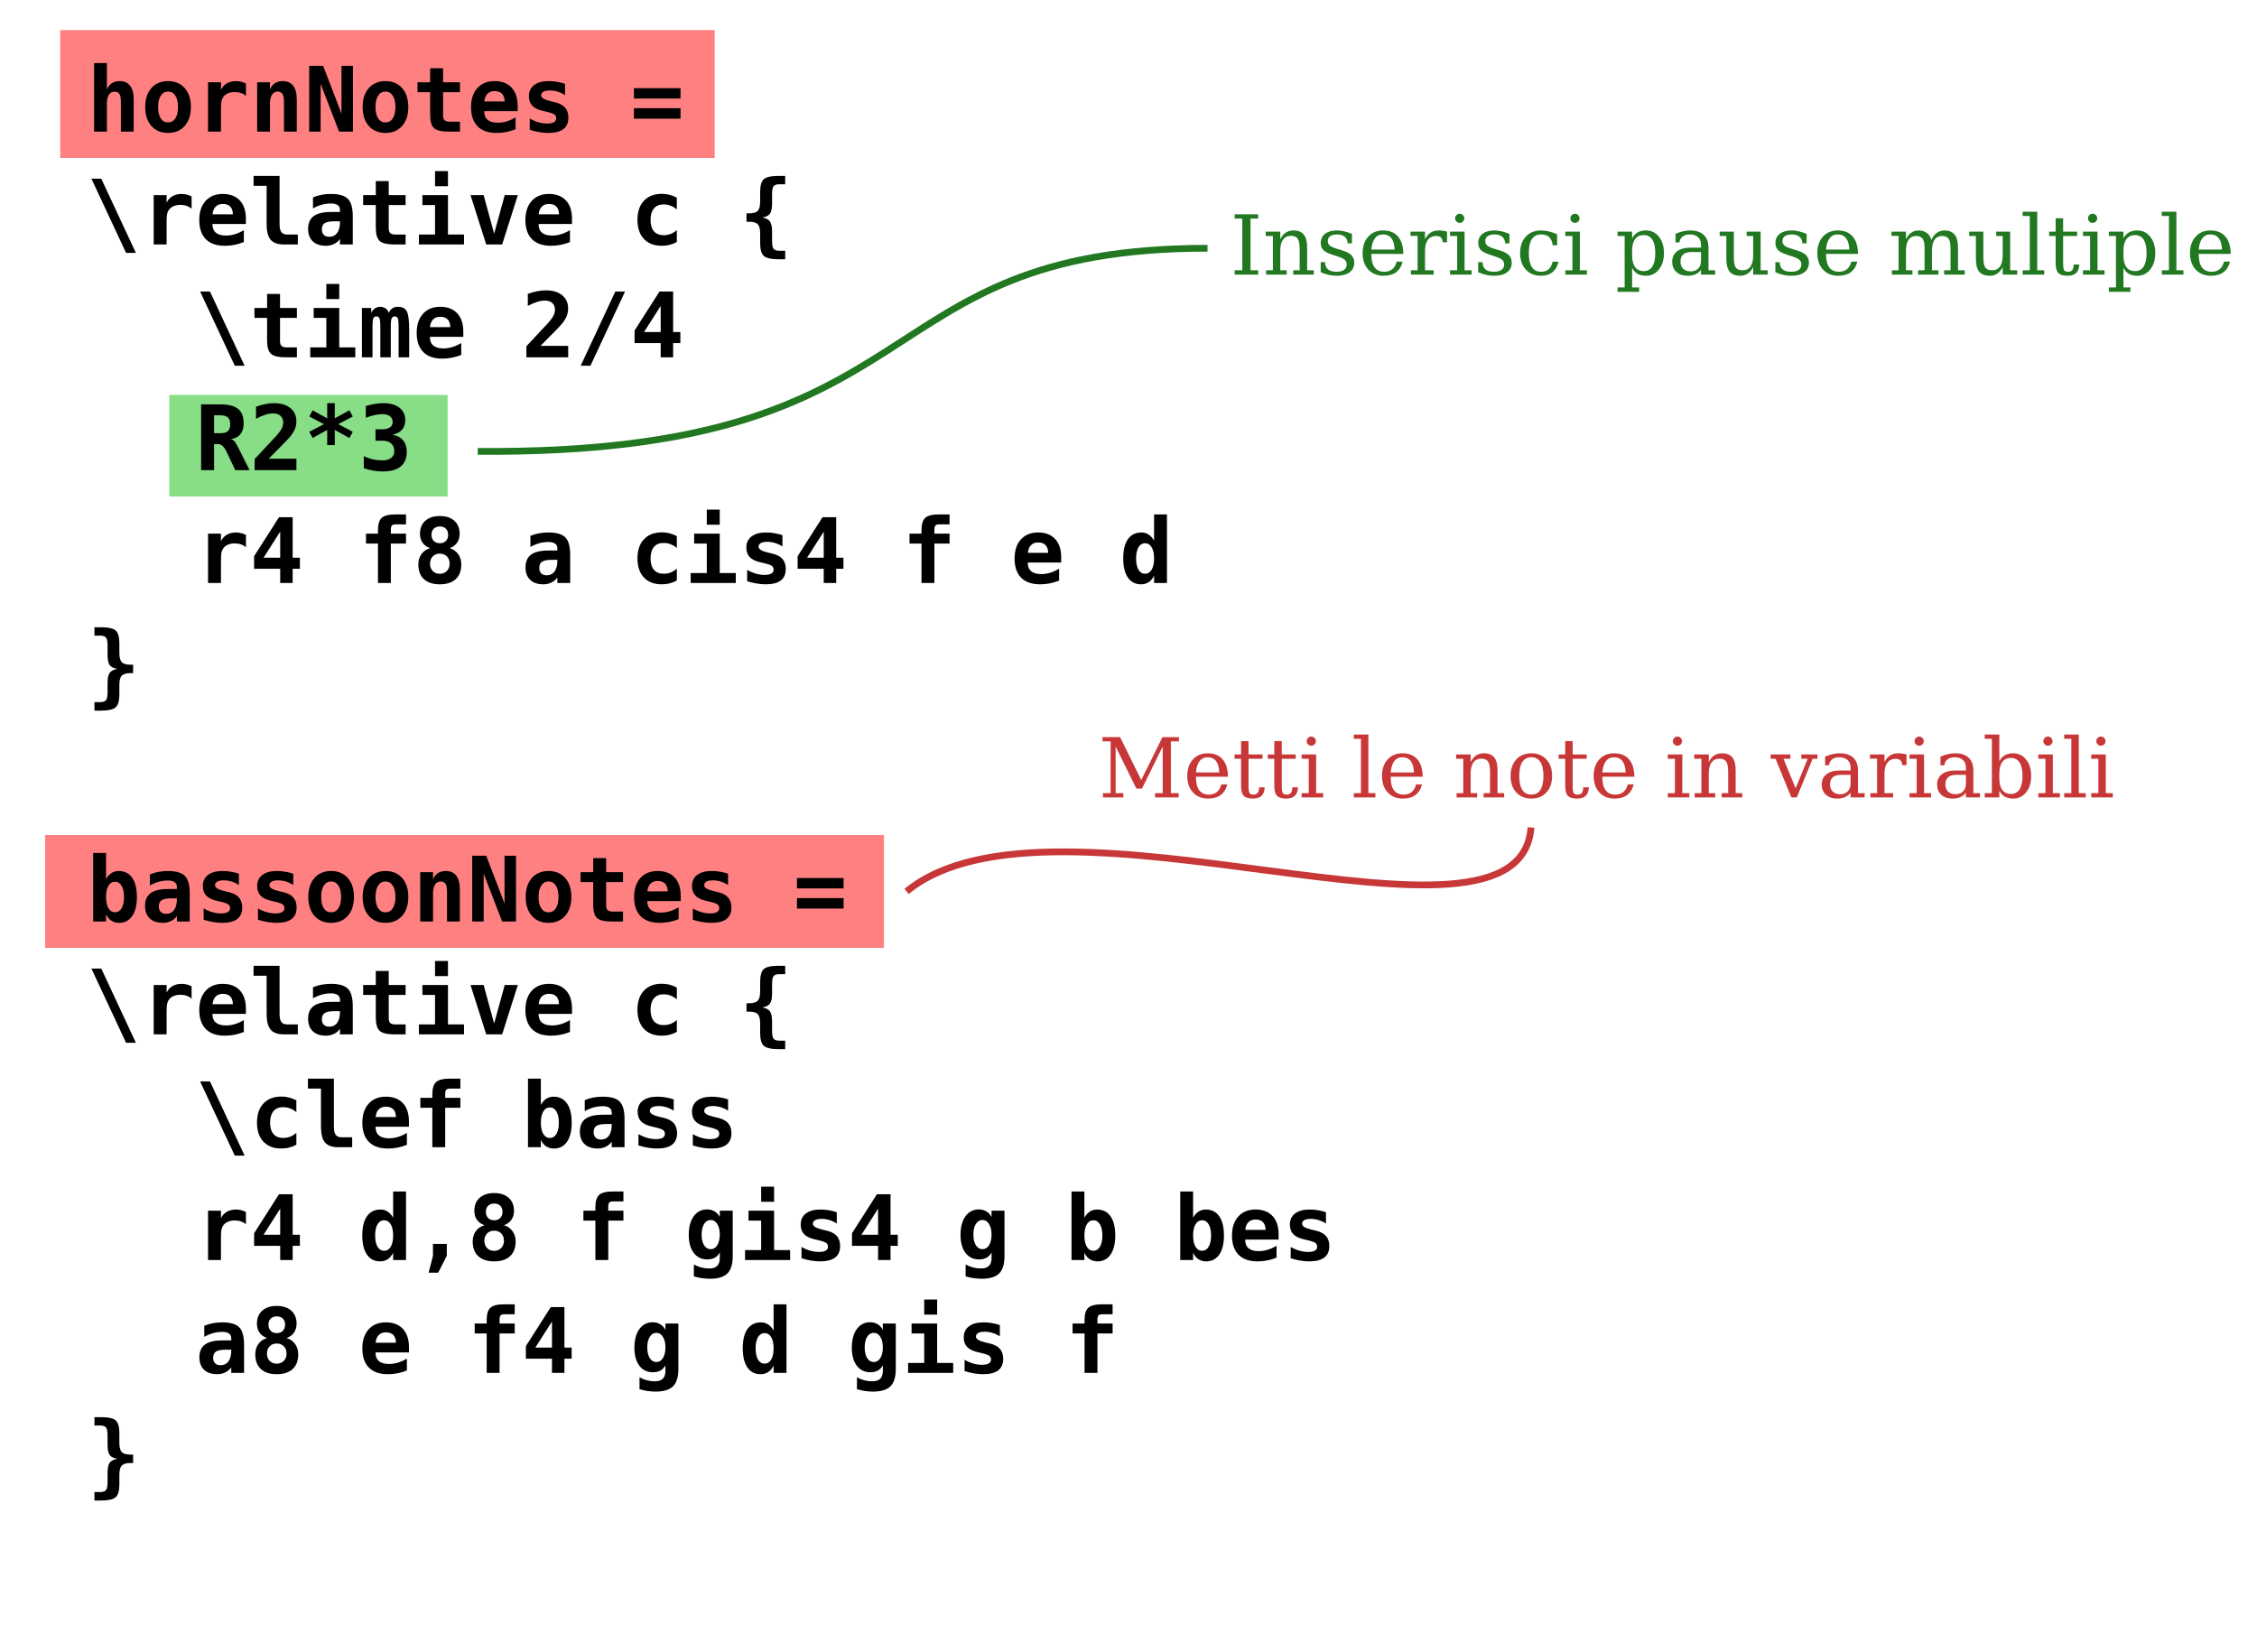
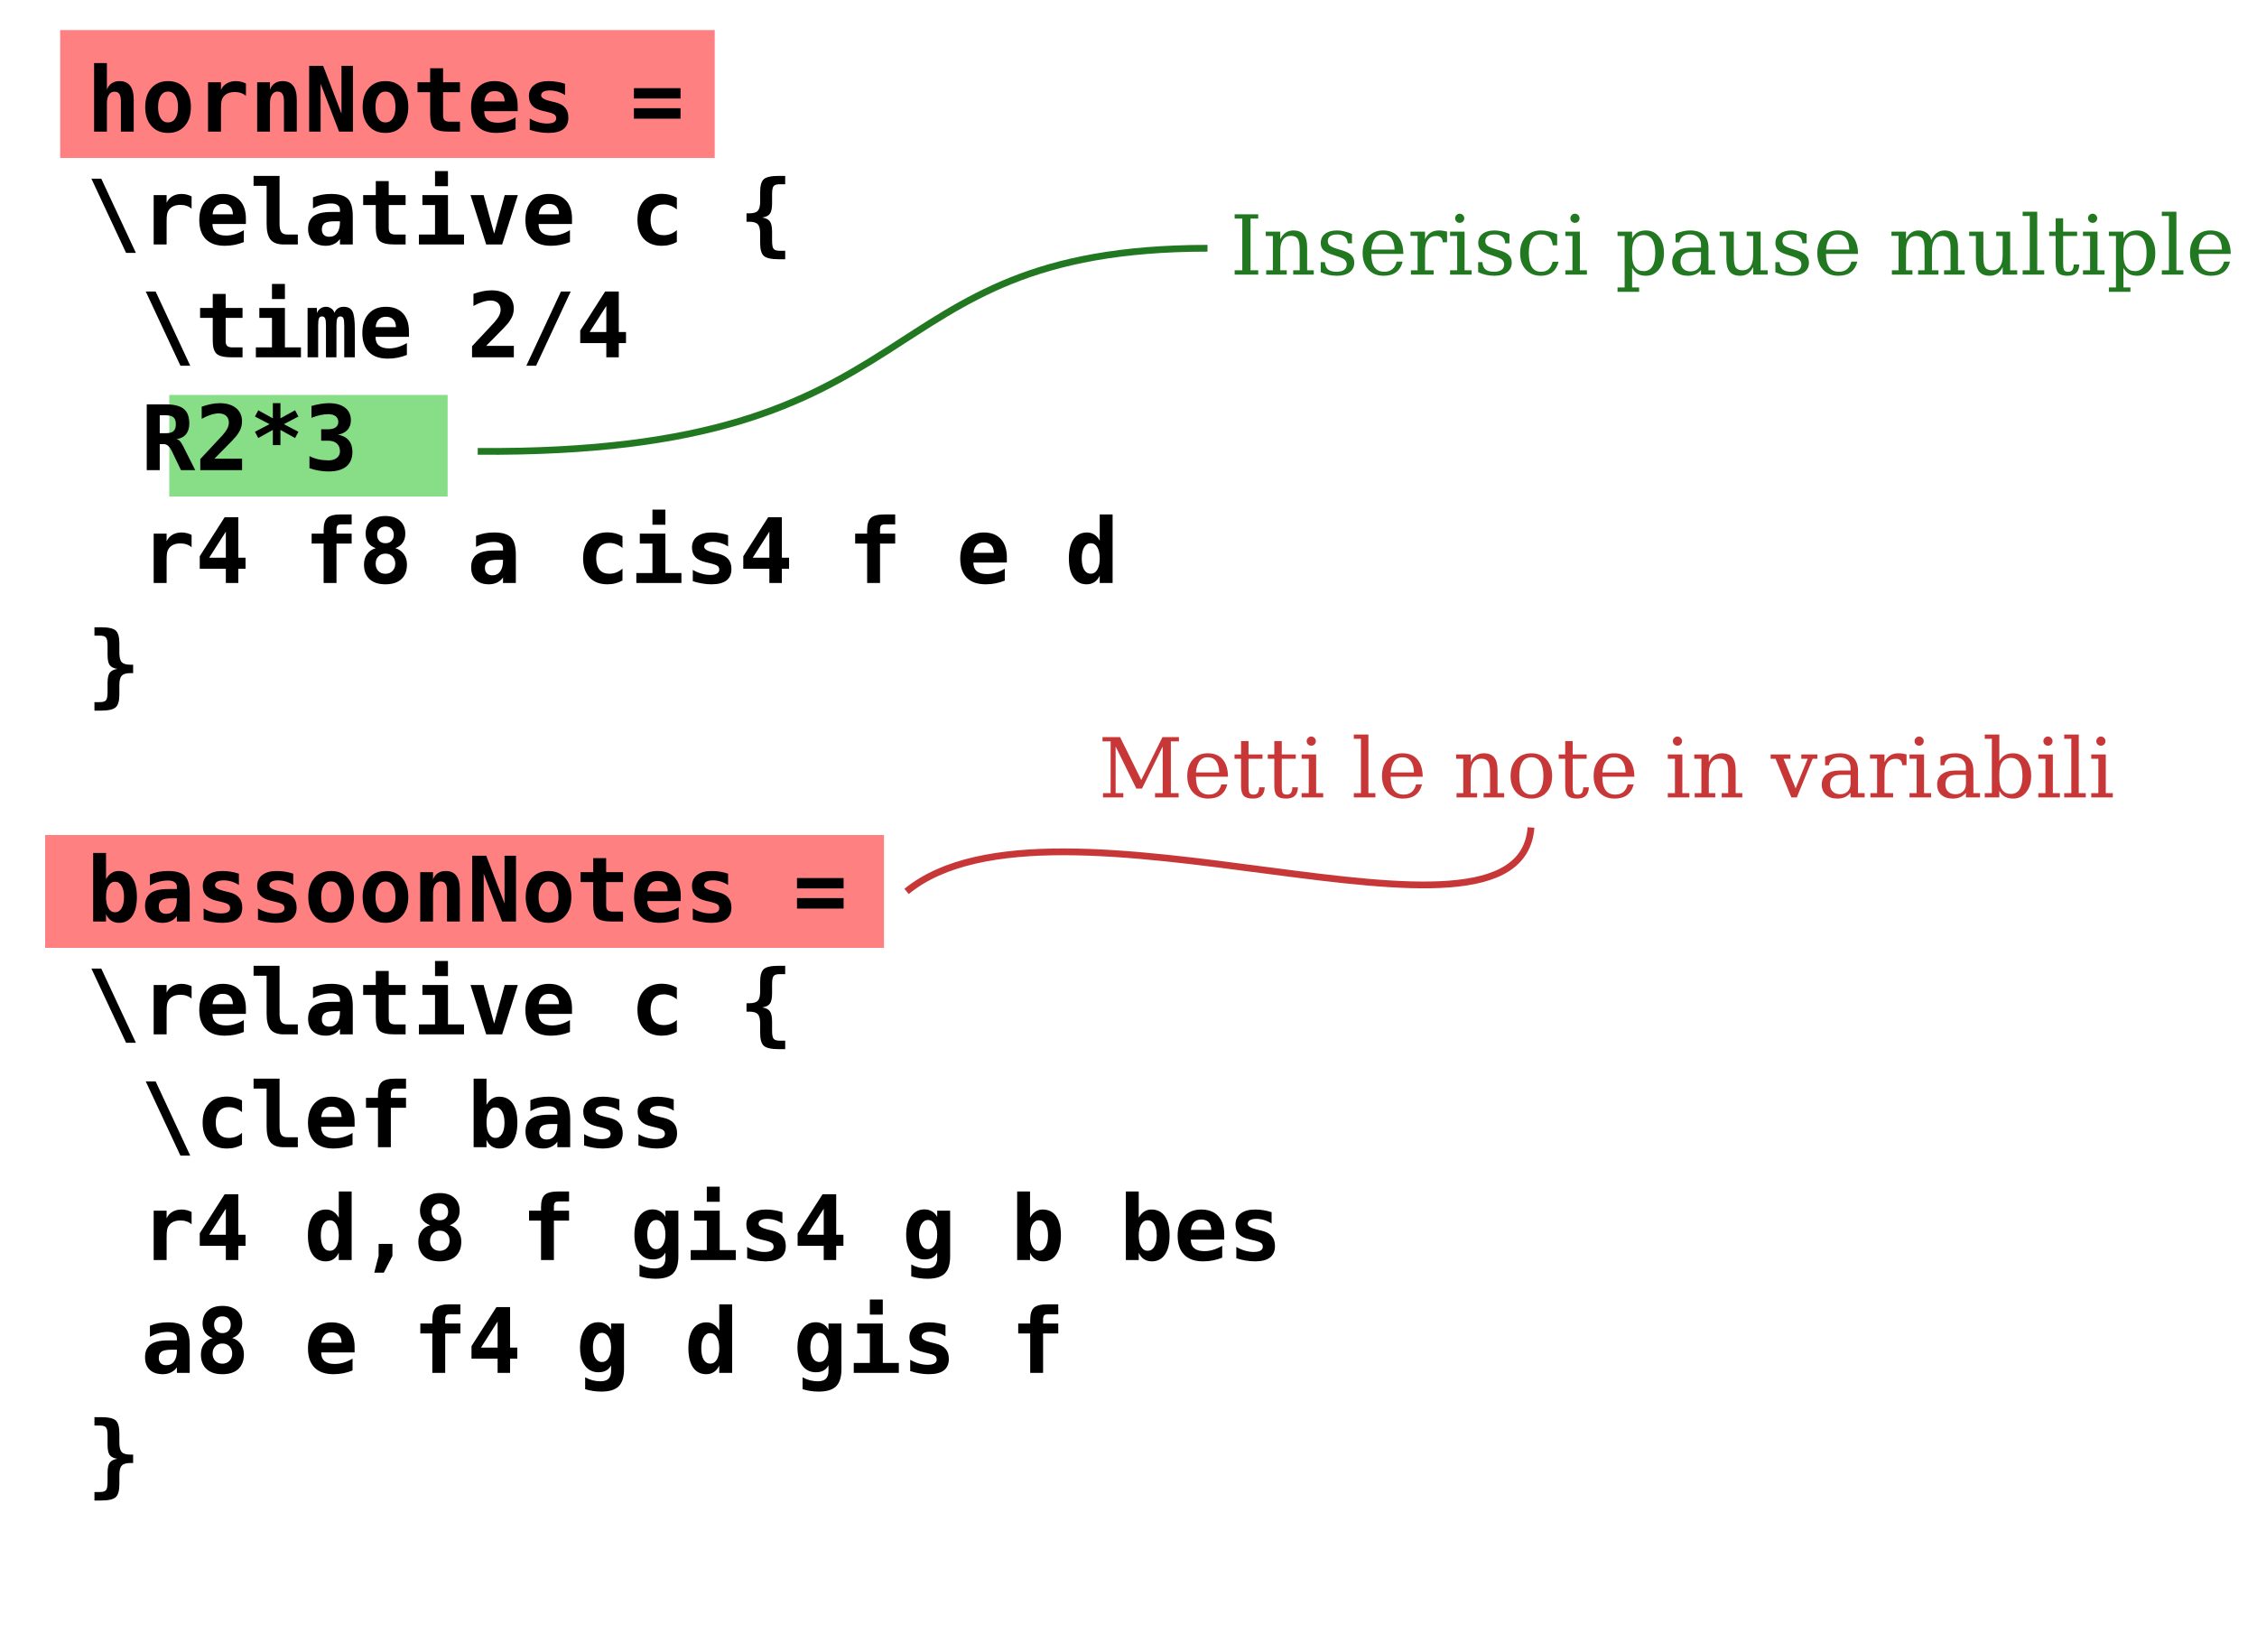
- <svg xmlns="http://www.w3.org/2000/svg" width="600" height="439" id="svg7717" version="1.0">
-   <defs id="defs7719">
-     </defs>
+ <svg xmlns="http://www.w3.org/2000/svg" id="svg7717" width="600" height="439" version="1.0">
  <g id="layer1">
    <rect style="fill:#87de87;stroke:none" id="rect7765" width="74" height="27" x="45" y="105" />
    <rect style="fill:#ff8080;stroke:none" id="rect7767" width="223" height="30" x="12" y="222" />
    <rect style="fill:#ff8080;stroke:none" id="rect7763" width="174" height="34" x="16" y="8" />
-     <text xml:space="preserve" style="font-size:24px;font-style:normal;font-variant:normal;font-weight:bold;font-stretch:normal;fill:#000000;fill-opacity:1;stroke:none;font-family:DejaVu Sans Mono;-inkscape-font-specification:Sans Bold" x="23" y="35" id="text7727">
+     <text xml:space="preserve" style="font-size:24px;font-style:normal;font-variant:normal;font-weight:700;font-stretch:normal;fill:#000;fill-opacity:1;stroke:none;font-family:DejaVu Sans Mono;-inkscape-font-specification:Sans Bold" id="text7727" x="23" y="35">
      <tspan id="tspan7729" x="23" y="35">hornNotes =</tspan>
-       <tspan x="23" y="65" id="tspan7731">\relative c {</tspan>
-       <tspan x="23" y="95" id="tspan7733">  \time 2/4</tspan>
-       <tspan x="23" y="125" id="tspan7735">  R2*3</tspan>
-       <tspan x="23" y="155" id="tspan7737">  r4 f8 a cis4 f e d</tspan>
-       <tspan x="23" y="185" id="tspan7739">}</tspan>
-       <tspan x="23" y="215" id="tspan7741" />
-       <tspan x="23" y="245" id="tspan7743">bassoonNotes =</tspan>
-       <tspan x="23" y="275" id="tspan7745">\relative c {</tspan>
-       <tspan x="23" y="305" id="tspan7747">  \clef bass</tspan>
-       <tspan x="23" y="335" id="tspan7749">  r4 d,8 f gis4 g b bes</tspan>
-       <tspan x="23" y="365" id="tspan7751">  a8 e f4 g d gis f</tspan>
-       <tspan x="23" y="395" id="tspan7753">}</tspan>
+       <tspan id="tspan7731" x="23" y="65">\relative c {</tspan>
+       <tspan id="tspan7733" x="23" y="95"> \time 2/4</tspan>
+       <tspan id="tspan7735" x="23" y="125"> R2*3</tspan>
+       <tspan id="tspan7737" x="23" y="155"> r4 f8 a cis4 f e d</tspan>
+       <tspan id="tspan7739" x="23" y="185">}</tspan>
+       <tspan id="tspan7743" x="23" y="245">bassoonNotes =</tspan>
+       <tspan id="tspan7745" x="23" y="275">\relative c {</tspan>
+       <tspan id="tspan7747" x="23" y="305"> \clef bass</tspan>
+       <tspan id="tspan7749" x="23" y="335"> r4 d,8 f gis4 g b bes</tspan>
+       <tspan id="tspan7751" x="23" y="365"> a8 e f4 g d gis f</tspan>
+       <tspan id="tspan7753" x="23" y="395">}</tspan>
    </text>
-     <text xml:space="preserve" style="font-size:22px;font-style:normal;font-variant:normal;font-weight:normal;font-stretch:normal;text-align:start;line-height:125%;writing-mode:lr-tb;text-anchor:start;fill:#217821;fill-opacity:1;stroke:none;font-family:DejaVu Serif;-inkscape-font-specification:DejaVu Serif" x="327" y="73" id="text7755">
+     <text xml:space="preserve" style="font-size:22px;font-style:normal;font-variant:normal;font-weight:400;font-stretch:normal;text-align:start;line-height:125%;writing-mode:lr-tb;text-anchor:start;fill:#217821;fill-opacity:1;stroke:none;font-family:DejaVu Serif;-inkscape-font-specification:DejaVu Serif" id="text7755" x="327" y="73">
      <tspan id="tspan2856" x="327" y="73">Inserisci pause multiple</tspan>
    </text>
-     <text xml:space="preserve" style="font-size:22px;font-style:normal;font-variant:normal;font-weight:normal;font-stretch:normal;text-align:start;line-height:125%;writing-mode:lr-tb;text-anchor:start;fill:#c83737;fill-opacity:1;stroke:none;font-family:DejaVu Serif;-inkscape-font-specification:DejaVu Serif" x="292" y="212" id="text7759">
+     <text xml:space="preserve" style="font-size:22px;font-style:normal;font-variant:normal;font-weight:400;font-stretch:normal;text-align:start;line-height:125%;writing-mode:lr-tb;text-anchor:start;fill:#c83737;fill-opacity:1;stroke:none;font-family:DejaVu Serif;-inkscape-font-specification:DejaVu Serif" id="text7759" x="292" y="212">
      <tspan id="tspan2858" x="292" y="212">Metti le note in variabili</tspan>
    </text>
-     <path style="fill:none;stroke:#217821;stroke-width:1.8;stroke-linecap:butt;stroke-linejoin:miter;stroke-miterlimit:4;stroke-opacity:1;stroke-dasharray:none" d="m 321,66 c -93,0 -70,55 -194,54" id="path7769" />
-     <path style="fill:none;stroke:#c83737;stroke-width:1.8;stroke-linecap:butt;stroke-linejoin:miter;stroke-miterlimit:4;stroke-opacity:1;stroke-dasharray:none" d="m 407,220 c -3,40 -127,-15 -166,17" id="path7771" />
+     <path style="fill:none;stroke:#217821;stroke-width:1.8;stroke-linecap:butt;stroke-linejoin:miter;stroke-miterlimit:4;stroke-opacity:1;stroke-dasharray:none" id="path7769" d="m 321,66 c -93,0 -70,55 -194,54" />
+     <path style="fill:none;stroke:#c83737;stroke-width:1.8;stroke-linecap:butt;stroke-linejoin:miter;stroke-miterlimit:4;stroke-opacity:1;stroke-dasharray:none" id="path7771" d="m 407,220 c -3,40 -127,-15 -166,17" />
  </g>
</svg>
